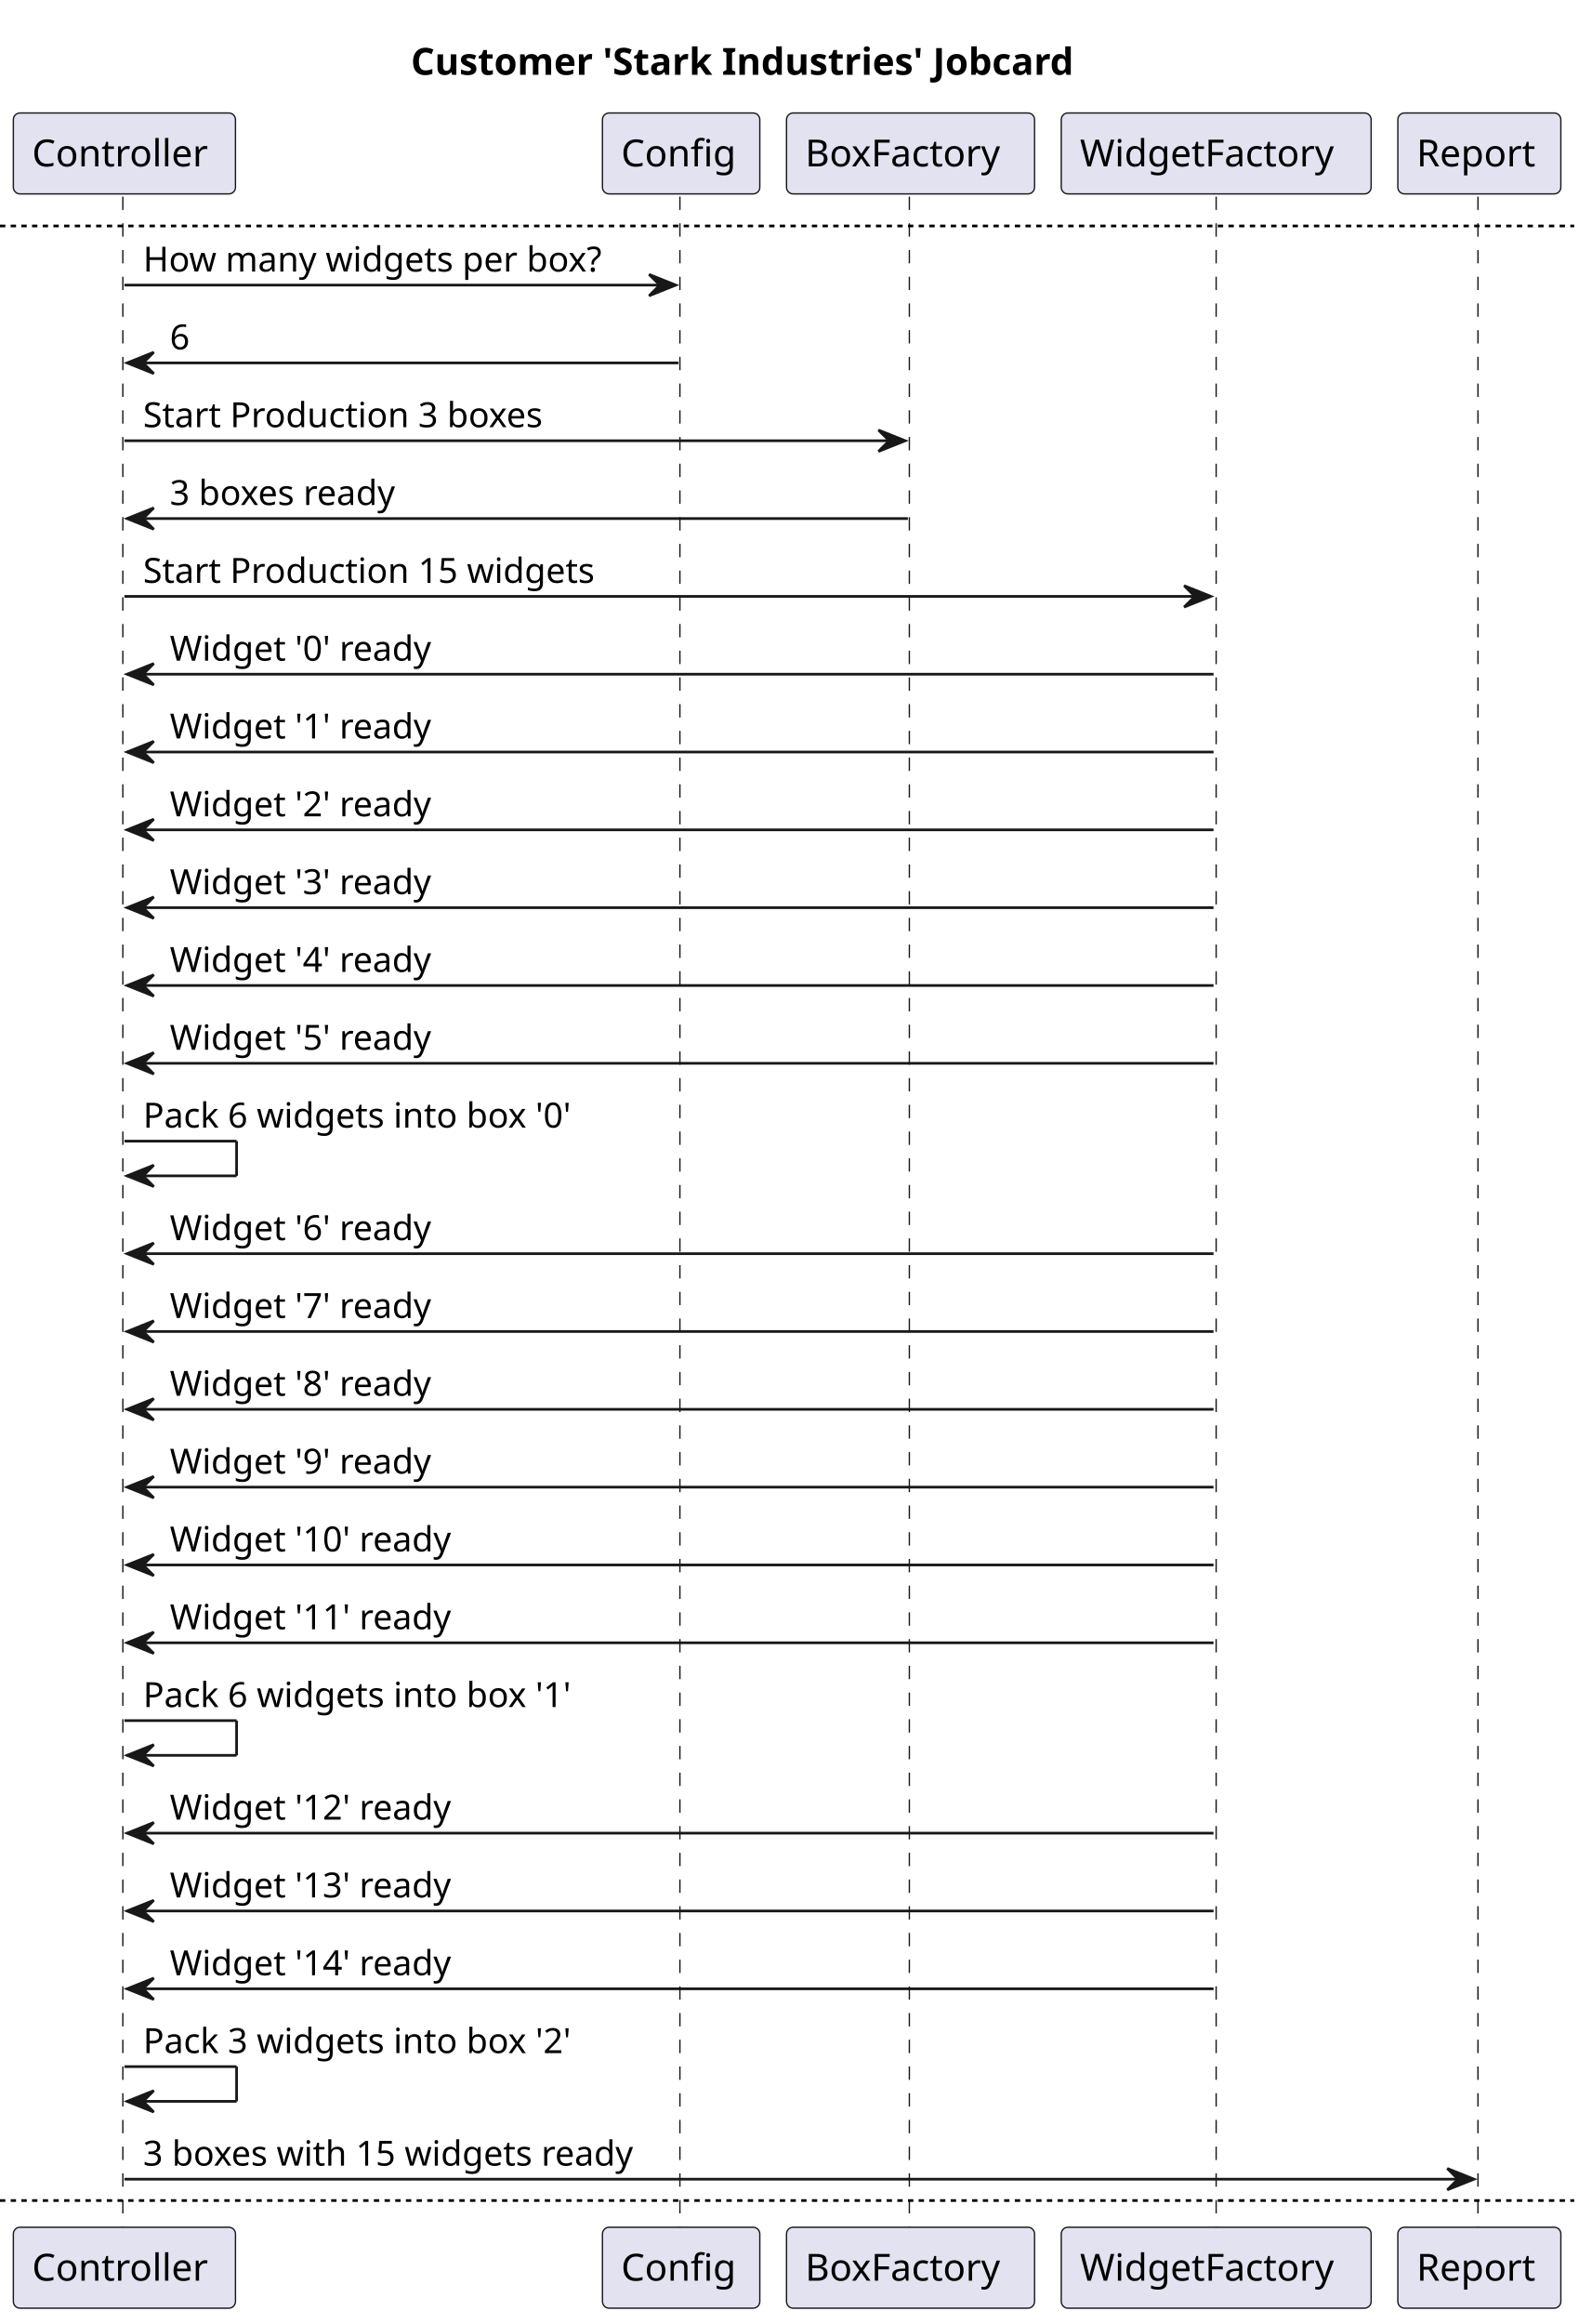
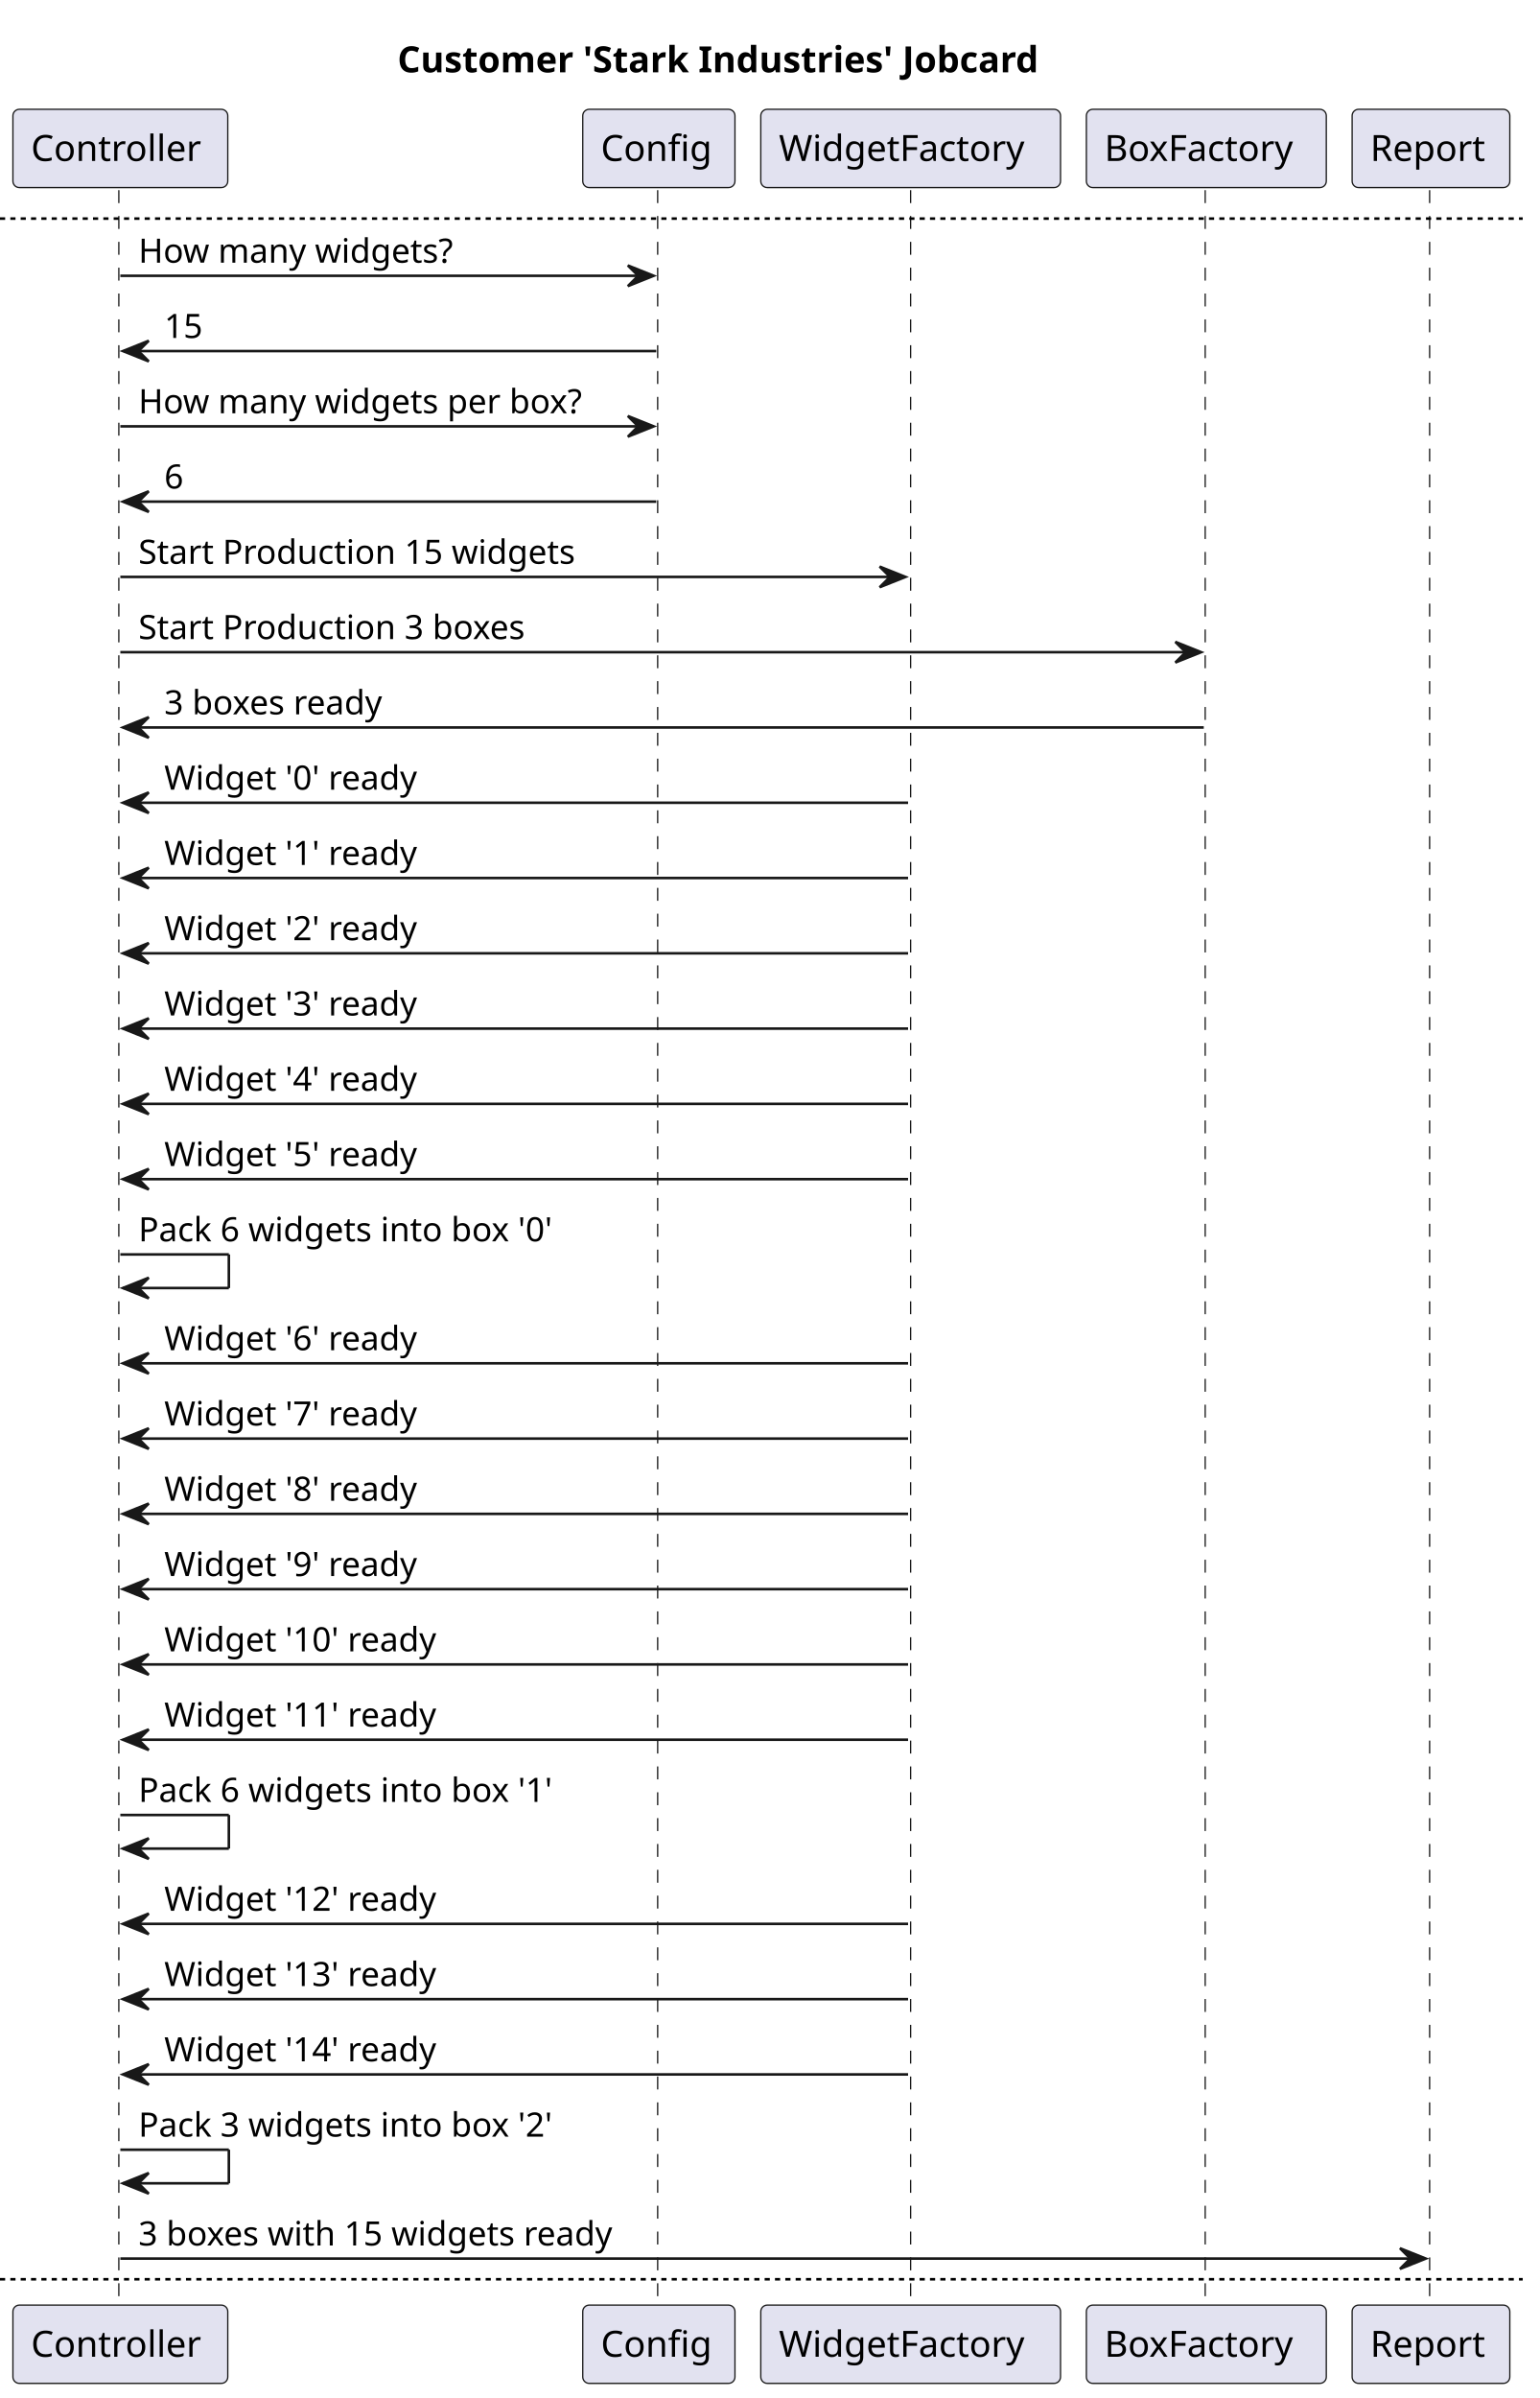
- <svg xmlns="http://www.w3.org/2000/svg" contentStyleType="text/css" height="870px" preserveAspectRatio="none" style="width:596px;height:870px;background:#FFFFFF;" version="1.1" viewBox="0 0 596 870" width="596px" zoomAndPan="magnify">
+ <svg xmlns="http://www.w3.org/2000/svg" contentStyleType="text/css" height="928px" preserveAspectRatio="none" style="width:596px;height:928px;background:#FFFFFF;" version="1.1" viewBox="0 0 596 928" width="596px" zoomAndPan="magnify">
  <defs />
  <g>
    <text fill="#000000" font-family="sans-serif" font-size="14" font-weight="bold" lengthAdjust="spacing" textLength="280.745" x="153.857" y="27.995">Customer 'Stark Industries' Jobcard</text>
-     <line style="stroke:#181818;stroke-width:0.5;stroke-dasharray:5.0,5.0;" x1="46" x2="46" y1="73.594" y2="834.781" />
-     <line style="stroke:#181818;stroke-width:0.5;stroke-dasharray:5.0,5.0;" x1="254.59" x2="254.59" y1="73.594" y2="834.781" />
-     <line style="stroke:#181818;stroke-width:0.5;stroke-dasharray:5.0,5.0;" x1="340.509" x2="340.509" y1="73.594" y2="834.781" />
-     <line style="stroke:#181818;stroke-width:0.5;stroke-dasharray:5.0,5.0;" x1="455.389" x2="455.389" y1="73.594" y2="834.781" />
-     <line style="stroke:#181818;stroke-width:0.5;stroke-dasharray:5.0,5.0;" x1="553.422" x2="553.422" y1="73.594" y2="834.781" />
+     <line style="stroke:#181818;stroke-width:0.5;stroke-dasharray:5.0,5.0;" x1="46" x2="46" y1="73.594" y2="893.047" />
+     <line style="stroke:#181818;stroke-width:0.5;stroke-dasharray:5.0,5.0;" x1="254.59" x2="254.59" y1="73.594" y2="893.047" />
+     <line style="stroke:#181818;stroke-width:0.5;stroke-dasharray:5.0,5.0;" x1="352.509" x2="352.509" y1="73.594" y2="893.047" />
+     <line style="stroke:#181818;stroke-width:0.5;stroke-dasharray:5.0,5.0;" x1="466.542" x2="466.542" y1="73.594" y2="893.047" />
+     <line style="stroke:#181818;stroke-width:0.5;stroke-dasharray:5.0,5.0;" x1="553.422" x2="553.422" y1="73.594" y2="893.047" />
    <rect fill="#E2E2F0" height="30.297" rx="2.5" ry="2.5" style="stroke:#181818;stroke-width:0.5;" width="83.173" x="5" y="42.297" />
    <text fill="#000000" font-family="sans-serif" font-size="14" lengthAdjust="spacing" textLength="69.173" x="12" y="62.292">Controller</text>
-     <rect fill="#E2E2F0" height="30.297" rx="2.5" ry="2.5" style="stroke:#181818;stroke-width:0.5;" width="83.173" x="5" y="833.781" />
-     <text fill="#000000" font-family="sans-serif" font-size="14" lengthAdjust="spacing" textLength="69.173" x="12" y="853.776">Controller</text>
+     <rect fill="#E2E2F0" height="30.297" rx="2.5" ry="2.5" style="stroke:#181818;stroke-width:0.5;" width="83.173" x="5" y="892.047" />
+     <text fill="#000000" font-family="sans-serif" font-size="14" lengthAdjust="spacing" textLength="69.173" x="12" y="912.042">Controller</text>
    <rect fill="#E2E2F0" height="30.297" rx="2.5" ry="2.5" style="stroke:#181818;stroke-width:0.5;" width="58.919" x="225.59" y="42.297" />
    <text fill="#000000" font-family="sans-serif" font-size="14" lengthAdjust="spacing" textLength="44.919" x="232.59" y="62.292">Config</text>
-     <rect fill="#E2E2F0" height="30.297" rx="2.5" ry="2.5" style="stroke:#181818;stroke-width:0.5;" width="58.919" x="225.59" y="833.781" />
-     <text fill="#000000" font-family="sans-serif" font-size="14" lengthAdjust="spacing" textLength="44.919" x="232.59" y="853.776">Config</text>
-     <rect fill="#E2E2F0" height="30.297" rx="2.5" ry="2.5" style="stroke:#181818;stroke-width:0.5;" width="92.88" x="294.509" y="42.297" />
-     <text fill="#000000" font-family="sans-serif" font-size="14" lengthAdjust="spacing" textLength="78.88" x="301.509" y="62.292">BoxFactory</text>
-     <rect fill="#E2E2F0" height="30.297" rx="2.5" ry="2.5" style="stroke:#181818;stroke-width:0.5;" width="92.88" x="294.509" y="833.781" />
-     <text fill="#000000" font-family="sans-serif" font-size="14" lengthAdjust="spacing" textLength="78.88" x="301.509" y="853.776">BoxFactory</text>
-     <rect fill="#E2E2F0" height="30.297" rx="2.5" ry="2.5" style="stroke:#181818;stroke-width:0.5;" width="116.033" x="397.389" y="42.297" />
-     <text fill="#000000" font-family="sans-serif" font-size="14" lengthAdjust="spacing" textLength="102.033" x="404.389" y="62.292">WidgetFactory</text>
-     <rect fill="#E2E2F0" height="30.297" rx="2.5" ry="2.5" style="stroke:#181818;stroke-width:0.5;" width="116.033" x="397.389" y="833.781" />
-     <text fill="#000000" font-family="sans-serif" font-size="14" lengthAdjust="spacing" textLength="102.033" x="404.389" y="853.776">WidgetFactory</text>
+     <rect fill="#E2E2F0" height="30.297" rx="2.5" ry="2.5" style="stroke:#181818;stroke-width:0.5;" width="58.919" x="225.59" y="892.047" />
+     <text fill="#000000" font-family="sans-serif" font-size="14" lengthAdjust="spacing" textLength="44.919" x="232.59" y="912.042">Config</text>
+     <rect fill="#E2E2F0" height="30.297" rx="2.5" ry="2.5" style="stroke:#181818;stroke-width:0.5;" width="116.033" x="294.509" y="42.297" />
+     <text fill="#000000" font-family="sans-serif" font-size="14" lengthAdjust="spacing" textLength="102.033" x="301.509" y="62.292">WidgetFactory</text>
+     <rect fill="#E2E2F0" height="30.297" rx="2.5" ry="2.5" style="stroke:#181818;stroke-width:0.5;" width="116.033" x="294.509" y="892.047" />
+     <text fill="#000000" font-family="sans-serif" font-size="14" lengthAdjust="spacing" textLength="102.033" x="301.509" y="912.042">WidgetFactory</text>
+     <rect fill="#E2E2F0" height="30.297" rx="2.5" ry="2.5" style="stroke:#181818;stroke-width:0.5;" width="92.88" x="420.542" y="42.297" />
+     <text fill="#000000" font-family="sans-serif" font-size="14" lengthAdjust="spacing" textLength="78.88" x="427.542" y="62.292">BoxFactory</text>
+     <rect fill="#E2E2F0" height="30.297" rx="2.5" ry="2.5" style="stroke:#181818;stroke-width:0.5;" width="92.88" x="420.542" y="892.047" />
+     <text fill="#000000" font-family="sans-serif" font-size="14" lengthAdjust="spacing" textLength="78.88" x="427.542" y="912.042">BoxFactory</text>
    <rect fill="#E2E2F0" height="30.297" rx="2.5" ry="2.5" style="stroke:#181818;stroke-width:0.5;" width="61.038" x="523.422" y="42.297" />
    <text fill="#000000" font-family="sans-serif" font-size="14" lengthAdjust="spacing" textLength="47.038" x="530.422" y="62.292">Report</text>
-     <rect fill="#E2E2F0" height="30.297" rx="2.5" ry="2.5" style="stroke:#181818;stroke-width:0.5;" width="61.038" x="523.422" y="833.781" />
-     <text fill="#000000" font-family="sans-serif" font-size="14" lengthAdjust="spacing" textLength="47.038" x="530.422" y="853.776">Report</text>
+     <rect fill="#E2E2F0" height="30.297" rx="2.5" ry="2.5" style="stroke:#181818;stroke-width:0.5;" width="61.038" x="523.422" y="892.047" />
+     <text fill="#000000" font-family="sans-serif" font-size="14" lengthAdjust="spacing" textLength="47.038" x="530.422" y="912.042">Report</text>
    <line style="stroke:#000000;stroke-width:1.0;stroke-dasharray:2.0,2.0;" x1="0" x2="589.46" y1="84.594" y2="84.594" />
    <polygon fill="#181818" points="243.049,102.727,253.049,106.727,243.049,110.727,247.049,106.727" style="stroke:#181818;stroke-width:1.0;" />
    <line style="stroke:#181818;stroke-width:1.0;" x1="46.586" x2="249.049" y1="106.727" y2="106.727" />
-     <text fill="#000000" font-family="sans-serif" font-size="13" lengthAdjust="spacing" textLength="184.463" x="53.586" y="101.661">How many widgets per box?</text>
+     <text fill="#000000" font-family="sans-serif" font-size="13" lengthAdjust="spacing" textLength="130.705" x="53.586" y="101.661">How many widgets?</text>
    <polygon fill="#181818" points="57.586,131.859,47.586,135.859,57.586,139.859,53.586,135.859" style="stroke:#181818;stroke-width:1.0;" />
    <line style="stroke:#181818;stroke-width:1.0;" x1="51.586" x2="254.049" y1="135.859" y2="135.859" />
-     <text fill="#000000" font-family="sans-serif" font-size="13" lengthAdjust="spacing" textLength="8.271" x="63.586" y="130.793">6</text>
-     <polygon fill="#181818" points="328.949,160.992,338.949,164.992,328.949,168.992,332.949,164.992" style="stroke:#181818;stroke-width:1.0;" />
-     <line style="stroke:#181818;stroke-width:1.0;" x1="46.586" x2="334.949" y1="164.992" y2="164.992" />
-     <text fill="#000000" font-family="sans-serif" font-size="13" lengthAdjust="spacing" textLength="160.773" x="53.586" y="159.926">Start Production 3 boxes</text>
+     <text fill="#000000" font-family="sans-serif" font-size="13" lengthAdjust="spacing" textLength="16.542" x="63.586" y="130.793">15</text>
+     <polygon fill="#181818" points="243.049,160.992,253.049,164.992,243.049,168.992,247.049,164.992" style="stroke:#181818;stroke-width:1.0;" />
+     <line style="stroke:#181818;stroke-width:1.0;" x1="46.586" x2="249.049" y1="164.992" y2="164.992" />
+     <text fill="#000000" font-family="sans-serif" font-size="13" lengthAdjust="spacing" textLength="184.463" x="53.586" y="159.926">How many widgets per box?</text>
    <polygon fill="#181818" points="57.586,190.125,47.586,194.125,57.586,198.125,53.586,194.125" style="stroke:#181818;stroke-width:1.0;" />
-     <line style="stroke:#181818;stroke-width:1.0;" x1="51.586" x2="339.949" y1="194.125" y2="194.125" />
-     <text fill="#000000" font-family="sans-serif" font-size="13" lengthAdjust="spacing" textLength="92.46" x="63.586" y="189.059">3 boxes ready</text>
-     <polygon fill="#181818" points="443.405,219.258,453.405,223.258,443.405,227.258,447.405,223.258" style="stroke:#181818;stroke-width:1.0;" />
-     <line style="stroke:#181818;stroke-width:1.0;" x1="46.586" x2="449.405" y1="223.258" y2="223.258" />
+     <line style="stroke:#181818;stroke-width:1.0;" x1="51.586" x2="254.049" y1="194.125" y2="194.125" />
+     <text fill="#000000" font-family="sans-serif" font-size="13" lengthAdjust="spacing" textLength="8.271" x="63.586" y="189.059">6</text>
+     <polygon fill="#181818" points="340.525,219.258,350.525,223.258,340.525,227.258,344.525,223.258" style="stroke:#181818;stroke-width:1.0;" />
+     <line style="stroke:#181818;stroke-width:1.0;" x1="46.586" x2="346.525" y1="223.258" y2="223.258" />
    <text fill="#000000" font-family="sans-serif" font-size="13" lengthAdjust="spacing" textLength="180.991" x="53.586" y="218.192">Start Production 15 widgets</text>
-     <polygon fill="#181818" points="57.586,248.391,47.586,252.391,57.586,256.391,53.586,252.391" style="stroke:#181818;stroke-width:1.0;" />
-     <line style="stroke:#181818;stroke-width:1.0;" x1="51.586" x2="454.405" y1="252.391" y2="252.391" />
-     <text fill="#000000" font-family="sans-serif" font-size="13" lengthAdjust="spacing" textLength="107.002" x="63.586" y="247.325">Widget '0' ready</text>
+     <polygon fill="#181818" points="454.982,248.391,464.982,252.391,454.982,256.391,458.982,252.391" style="stroke:#181818;stroke-width:1.0;" />
+     <line style="stroke:#181818;stroke-width:1.0;" x1="46.586" x2="460.982" y1="252.391" y2="252.391" />
+     <text fill="#000000" font-family="sans-serif" font-size="13" lengthAdjust="spacing" textLength="160.773" x="53.586" y="247.325">Start Production 3 boxes</text>
    <polygon fill="#181818" points="57.586,277.523,47.586,281.523,57.586,285.523,53.586,281.523" style="stroke:#181818;stroke-width:1.0;" />
-     <line style="stroke:#181818;stroke-width:1.0;" x1="51.586" x2="454.405" y1="281.523" y2="281.523" />
-     <text fill="#000000" font-family="sans-serif" font-size="13" lengthAdjust="spacing" textLength="107.002" x="63.586" y="276.457">Widget '1' ready</text>
+     <line style="stroke:#181818;stroke-width:1.0;" x1="51.586" x2="465.982" y1="281.523" y2="281.523" />
+     <text fill="#000000" font-family="sans-serif" font-size="13" lengthAdjust="spacing" textLength="92.46" x="63.586" y="276.457">3 boxes ready</text>
    <polygon fill="#181818" points="57.586,306.656,47.586,310.656,57.586,314.656,53.586,310.656" style="stroke:#181818;stroke-width:1.0;" />
-     <line style="stroke:#181818;stroke-width:1.0;" x1="51.586" x2="454.405" y1="310.656" y2="310.656" />
-     <text fill="#000000" font-family="sans-serif" font-size="13" lengthAdjust="spacing" textLength="107.002" x="63.586" y="305.59">Widget '2' ready</text>
+     <line style="stroke:#181818;stroke-width:1.0;" x1="51.586" x2="351.525" y1="310.656" y2="310.656" />
+     <text fill="#000000" font-family="sans-serif" font-size="13" lengthAdjust="spacing" textLength="107.002" x="63.586" y="305.59">Widget '0' ready</text>
    <polygon fill="#181818" points="57.586,335.789,47.586,339.789,57.586,343.789,53.586,339.789" style="stroke:#181818;stroke-width:1.0;" />
-     <line style="stroke:#181818;stroke-width:1.0;" x1="51.586" x2="454.405" y1="339.789" y2="339.789" />
-     <text fill="#000000" font-family="sans-serif" font-size="13" lengthAdjust="spacing" textLength="107.002" x="63.586" y="334.723">Widget '3' ready</text>
+     <line style="stroke:#181818;stroke-width:1.0;" x1="51.586" x2="351.525" y1="339.789" y2="339.789" />
+     <text fill="#000000" font-family="sans-serif" font-size="13" lengthAdjust="spacing" textLength="107.002" x="63.586" y="334.723">Widget '1' ready</text>
    <polygon fill="#181818" points="57.586,364.922,47.586,368.922,57.586,372.922,53.586,368.922" style="stroke:#181818;stroke-width:1.0;" />
-     <line style="stroke:#181818;stroke-width:1.0;" x1="51.586" x2="454.405" y1="368.922" y2="368.922" />
-     <text fill="#000000" font-family="sans-serif" font-size="13" lengthAdjust="spacing" textLength="107.002" x="63.586" y="363.856">Widget '4' ready</text>
+     <line style="stroke:#181818;stroke-width:1.0;" x1="51.586" x2="351.525" y1="368.922" y2="368.922" />
+     <text fill="#000000" font-family="sans-serif" font-size="13" lengthAdjust="spacing" textLength="107.002" x="63.586" y="363.856">Widget '2' ready</text>
    <polygon fill="#181818" points="57.586,394.055,47.586,398.055,57.586,402.055,53.586,398.055" style="stroke:#181818;stroke-width:1.0;" />
-     <line style="stroke:#181818;stroke-width:1.0;" x1="51.586" x2="454.405" y1="398.055" y2="398.055" />
-     <text fill="#000000" font-family="sans-serif" font-size="13" lengthAdjust="spacing" textLength="107.002" x="63.586" y="392.989">Widget '5' ready</text>
-     <line style="stroke:#181818;stroke-width:1.0;" x1="46.586" x2="88.586" y1="427.188" y2="427.188" />
-     <line style="stroke:#181818;stroke-width:1.0;" x1="88.586" x2="88.586" y1="427.188" y2="440.188" />
-     <line style="stroke:#181818;stroke-width:1.0;" x1="47.586" x2="88.586" y1="440.188" y2="440.188" />
-     <polygon fill="#181818" points="57.586,436.188,47.586,440.188,57.586,444.188,53.586,440.188" style="stroke:#181818;stroke-width:1.0;" />
-     <text fill="#000000" font-family="sans-serif" font-size="13" lengthAdjust="spacing" textLength="174.25" x="53.586" y="422.122">Pack 6 widgets into box '0'</text>
-     <polygon fill="#181818" points="57.586,465.32,47.586,469.32,57.586,473.32,53.586,469.32" style="stroke:#181818;stroke-width:1.0;" />
-     <line style="stroke:#181818;stroke-width:1.0;" x1="51.586" x2="454.405" y1="469.32" y2="469.32" />
-     <text fill="#000000" font-family="sans-serif" font-size="13" lengthAdjust="spacing" textLength="107.002" x="63.586" y="464.254">Widget '6' ready</text>
+     <line style="stroke:#181818;stroke-width:1.0;" x1="51.586" x2="351.525" y1="398.055" y2="398.055" />
+     <text fill="#000000" font-family="sans-serif" font-size="13" lengthAdjust="spacing" textLength="107.002" x="63.586" y="392.989">Widget '3' ready</text>
+     <polygon fill="#181818" points="57.586,423.188,47.586,427.188,57.586,431.188,53.586,427.188" style="stroke:#181818;stroke-width:1.0;" />
+     <line style="stroke:#181818;stroke-width:1.0;" x1="51.586" x2="351.525" y1="427.188" y2="427.188" />
+     <text fill="#000000" font-family="sans-serif" font-size="13" lengthAdjust="spacing" textLength="107.002" x="63.586" y="422.122">Widget '4' ready</text>
+     <polygon fill="#181818" points="57.586,452.32,47.586,456.32,57.586,460.32,53.586,456.32" style="stroke:#181818;stroke-width:1.0;" />
+     <line style="stroke:#181818;stroke-width:1.0;" x1="51.586" x2="351.525" y1="456.32" y2="456.32" />
+     <text fill="#000000" font-family="sans-serif" font-size="13" lengthAdjust="spacing" textLength="107.002" x="63.586" y="451.254">Widget '5' ready</text>
+     <line style="stroke:#181818;stroke-width:1.0;" x1="46.586" x2="88.586" y1="485.453" y2="485.453" />
+     <line style="stroke:#181818;stroke-width:1.0;" x1="88.586" x2="88.586" y1="485.453" y2="498.453" />
+     <line style="stroke:#181818;stroke-width:1.0;" x1="47.586" x2="88.586" y1="498.453" y2="498.453" />
    <polygon fill="#181818" points="57.586,494.453,47.586,498.453,57.586,502.453,53.586,498.453" style="stroke:#181818;stroke-width:1.0;" />
-     <line style="stroke:#181818;stroke-width:1.0;" x1="51.586" x2="454.405" y1="498.453" y2="498.453" />
-     <text fill="#000000" font-family="sans-serif" font-size="13" lengthAdjust="spacing" textLength="107.002" x="63.586" y="493.387">Widget '7' ready</text>
+     <text fill="#000000" font-family="sans-serif" font-size="13" lengthAdjust="spacing" textLength="174.25" x="53.586" y="480.387">Pack 6 widgets into box '0'</text>
    <polygon fill="#181818" points="57.586,523.586,47.586,527.586,57.586,531.586,53.586,527.586" style="stroke:#181818;stroke-width:1.0;" />
-     <line style="stroke:#181818;stroke-width:1.0;" x1="51.586" x2="454.405" y1="527.586" y2="527.586" />
-     <text fill="#000000" font-family="sans-serif" font-size="13" lengthAdjust="spacing" textLength="107.002" x="63.586" y="522.52">Widget '8' ready</text>
+     <line style="stroke:#181818;stroke-width:1.0;" x1="51.586" x2="351.525" y1="527.586" y2="527.586" />
+     <text fill="#000000" font-family="sans-serif" font-size="13" lengthAdjust="spacing" textLength="107.002" x="63.586" y="522.52">Widget '6' ready</text>
    <polygon fill="#181818" points="57.586,552.719,47.586,556.719,57.586,560.719,53.586,556.719" style="stroke:#181818;stroke-width:1.0;" />
-     <line style="stroke:#181818;stroke-width:1.0;" x1="51.586" x2="454.405" y1="556.719" y2="556.719" />
-     <text fill="#000000" font-family="sans-serif" font-size="13" lengthAdjust="spacing" textLength="107.002" x="63.586" y="551.653">Widget '9' ready</text>
+     <line style="stroke:#181818;stroke-width:1.0;" x1="51.586" x2="351.525" y1="556.719" y2="556.719" />
+     <text fill="#000000" font-family="sans-serif" font-size="13" lengthAdjust="spacing" textLength="107.002" x="63.586" y="551.653">Widget '7' ready</text>
    <polygon fill="#181818" points="57.586,581.852,47.586,585.852,57.586,589.852,53.586,585.852" style="stroke:#181818;stroke-width:1.0;" />
-     <line style="stroke:#181818;stroke-width:1.0;" x1="51.586" x2="454.405" y1="585.852" y2="585.852" />
-     <text fill="#000000" font-family="sans-serif" font-size="13" lengthAdjust="spacing" textLength="115.273" x="63.586" y="580.786">Widget '10' ready</text>
+     <line style="stroke:#181818;stroke-width:1.0;" x1="51.586" x2="351.525" y1="585.852" y2="585.852" />
+     <text fill="#000000" font-family="sans-serif" font-size="13" lengthAdjust="spacing" textLength="107.002" x="63.586" y="580.786">Widget '8' ready</text>
    <polygon fill="#181818" points="57.586,610.984,47.586,614.984,57.586,618.984,53.586,614.984" style="stroke:#181818;stroke-width:1.0;" />
-     <line style="stroke:#181818;stroke-width:1.0;" x1="51.586" x2="454.405" y1="614.984" y2="614.984" />
-     <text fill="#000000" font-family="sans-serif" font-size="13" lengthAdjust="spacing" textLength="115.273" x="63.586" y="609.918">Widget '11' ready</text>
-     <line style="stroke:#181818;stroke-width:1.0;" x1="46.586" x2="88.586" y1="644.117" y2="644.117" />
-     <line style="stroke:#181818;stroke-width:1.0;" x1="88.586" x2="88.586" y1="644.117" y2="657.117" />
-     <line style="stroke:#181818;stroke-width:1.0;" x1="47.586" x2="88.586" y1="657.117" y2="657.117" />
-     <polygon fill="#181818" points="57.586,653.117,47.586,657.117,57.586,661.117,53.586,657.117" style="stroke:#181818;stroke-width:1.0;" />
-     <text fill="#000000" font-family="sans-serif" font-size="13" lengthAdjust="spacing" textLength="174.25" x="53.586" y="639.051">Pack 6 widgets into box '1'</text>
-     <polygon fill="#181818" points="57.586,682.25,47.586,686.25,57.586,690.25,53.586,686.25" style="stroke:#181818;stroke-width:1.0;" />
-     <line style="stroke:#181818;stroke-width:1.0;" x1="51.586" x2="454.405" y1="686.25" y2="686.25" />
-     <text fill="#000000" font-family="sans-serif" font-size="13" lengthAdjust="spacing" textLength="115.273" x="63.586" y="681.184">Widget '12' ready</text>
+     <line style="stroke:#181818;stroke-width:1.0;" x1="51.586" x2="351.525" y1="614.984" y2="614.984" />
+     <text fill="#000000" font-family="sans-serif" font-size="13" lengthAdjust="spacing" textLength="107.002" x="63.586" y="609.918">Widget '9' ready</text>
+     <polygon fill="#181818" points="57.586,640.117,47.586,644.117,57.586,648.117,53.586,644.117" style="stroke:#181818;stroke-width:1.0;" />
+     <line style="stroke:#181818;stroke-width:1.0;" x1="51.586" x2="351.525" y1="644.117" y2="644.117" />
+     <text fill="#000000" font-family="sans-serif" font-size="13" lengthAdjust="spacing" textLength="115.273" x="63.586" y="639.051">Widget '10' ready</text>
+     <polygon fill="#181818" points="57.586,669.25,47.586,673.25,57.586,677.25,53.586,673.25" style="stroke:#181818;stroke-width:1.0;" />
+     <line style="stroke:#181818;stroke-width:1.0;" x1="51.586" x2="351.525" y1="673.25" y2="673.25" />
+     <text fill="#000000" font-family="sans-serif" font-size="13" lengthAdjust="spacing" textLength="115.273" x="63.586" y="668.184">Widget '11' ready</text>
+     <line style="stroke:#181818;stroke-width:1.0;" x1="46.586" x2="88.586" y1="702.383" y2="702.383" />
+     <line style="stroke:#181818;stroke-width:1.0;" x1="88.586" x2="88.586" y1="702.383" y2="715.383" />
+     <line style="stroke:#181818;stroke-width:1.0;" x1="47.586" x2="88.586" y1="715.383" y2="715.383" />
    <polygon fill="#181818" points="57.586,711.383,47.586,715.383,57.586,719.383,53.586,715.383" style="stroke:#181818;stroke-width:1.0;" />
-     <line style="stroke:#181818;stroke-width:1.0;" x1="51.586" x2="454.405" y1="715.383" y2="715.383" />
-     <text fill="#000000" font-family="sans-serif" font-size="13" lengthAdjust="spacing" textLength="115.273" x="63.586" y="710.317">Widget '13' ready</text>
+     <text fill="#000000" font-family="sans-serif" font-size="13" lengthAdjust="spacing" textLength="174.25" x="53.586" y="697.317">Pack 6 widgets into box '1'</text>
    <polygon fill="#181818" points="57.586,740.516,47.586,744.516,57.586,748.516,53.586,744.516" style="stroke:#181818;stroke-width:1.0;" />
-     <line style="stroke:#181818;stroke-width:1.0;" x1="51.586" x2="454.405" y1="744.516" y2="744.516" />
-     <text fill="#000000" font-family="sans-serif" font-size="13" lengthAdjust="spacing" textLength="115.273" x="63.586" y="739.45">Widget '14' ready</text>
-     <line style="stroke:#181818;stroke-width:1.0;" x1="46.586" x2="88.586" y1="773.648" y2="773.648" />
-     <line style="stroke:#181818;stroke-width:1.0;" x1="88.586" x2="88.586" y1="773.648" y2="786.648" />
-     <line style="stroke:#181818;stroke-width:1.0;" x1="47.586" x2="88.586" y1="786.648" y2="786.648" />
-     <polygon fill="#181818" points="57.586,782.648,47.586,786.648,57.586,790.648,53.586,786.648" style="stroke:#181818;stroke-width:1.0;" />
-     <text fill="#000000" font-family="sans-serif" font-size="13" lengthAdjust="spacing" textLength="174.25" x="53.586" y="768.582">Pack 3 widgets into box '2'</text>
-     <polygon fill="#181818" points="541.941,811.781,551.941,815.781,541.941,819.781,545.941,815.781" style="stroke:#181818;stroke-width:1.0;" />
-     <line style="stroke:#181818;stroke-width:1.0;" x1="46.586" x2="547.941" y1="815.781" y2="815.781" />
-     <text fill="#000000" font-family="sans-serif" font-size="13" lengthAdjust="spacing" textLength="199.596" x="53.586" y="810.715">3 boxes with 15 widgets ready</text>
-     <line style="stroke:#000000;stroke-width:1.0;stroke-dasharray:2.0,2.0;" x1="0" x2="589.46" y1="823.781" y2="823.781" />
+     <line style="stroke:#181818;stroke-width:1.0;" x1="51.586" x2="351.525" y1="744.516" y2="744.516" />
+     <text fill="#000000" font-family="sans-serif" font-size="13" lengthAdjust="spacing" textLength="115.273" x="63.586" y="739.45">Widget '12' ready</text>
+     <polygon fill="#181818" points="57.586,769.648,47.586,773.648,57.586,777.648,53.586,773.648" style="stroke:#181818;stroke-width:1.0;" />
+     <line style="stroke:#181818;stroke-width:1.0;" x1="51.586" x2="351.525" y1="773.648" y2="773.648" />
+     <text fill="#000000" font-family="sans-serif" font-size="13" lengthAdjust="spacing" textLength="115.273" x="63.586" y="768.582">Widget '13' ready</text>
+     <polygon fill="#181818" points="57.586,798.781,47.586,802.781,57.586,806.781,53.586,802.781" style="stroke:#181818;stroke-width:1.0;" />
+     <line style="stroke:#181818;stroke-width:1.0;" x1="51.586" x2="351.525" y1="802.781" y2="802.781" />
+     <text fill="#000000" font-family="sans-serif" font-size="13" lengthAdjust="spacing" textLength="115.273" x="63.586" y="797.715">Widget '14' ready</text>
+     <line style="stroke:#181818;stroke-width:1.0;" x1="46.586" x2="88.586" y1="831.914" y2="831.914" />
+     <line style="stroke:#181818;stroke-width:1.0;" x1="88.586" x2="88.586" y1="831.914" y2="844.914" />
+     <line style="stroke:#181818;stroke-width:1.0;" x1="47.586" x2="88.586" y1="844.914" y2="844.914" />
+     <polygon fill="#181818" points="57.586,840.914,47.586,844.914,57.586,848.914,53.586,844.914" style="stroke:#181818;stroke-width:1.0;" />
+     <text fill="#000000" font-family="sans-serif" font-size="13" lengthAdjust="spacing" textLength="174.25" x="53.586" y="826.848">Pack 3 widgets into box '2'</text>
+     <polygon fill="#181818" points="541.941,870.047,551.941,874.047,541.941,878.047,545.941,874.047" style="stroke:#181818;stroke-width:1.0;" />
+     <line style="stroke:#181818;stroke-width:1.0;" x1="46.586" x2="547.941" y1="874.047" y2="874.047" />
+     <text fill="#000000" font-family="sans-serif" font-size="13" lengthAdjust="spacing" textLength="199.596" x="53.586" y="868.981">3 boxes with 15 widgets ready</text>
+     <line style="stroke:#000000;stroke-width:1.0;stroke-dasharray:2.0,2.0;" x1="0" x2="589.46" y1="882.047" y2="882.047" />
  </g>
</svg>
